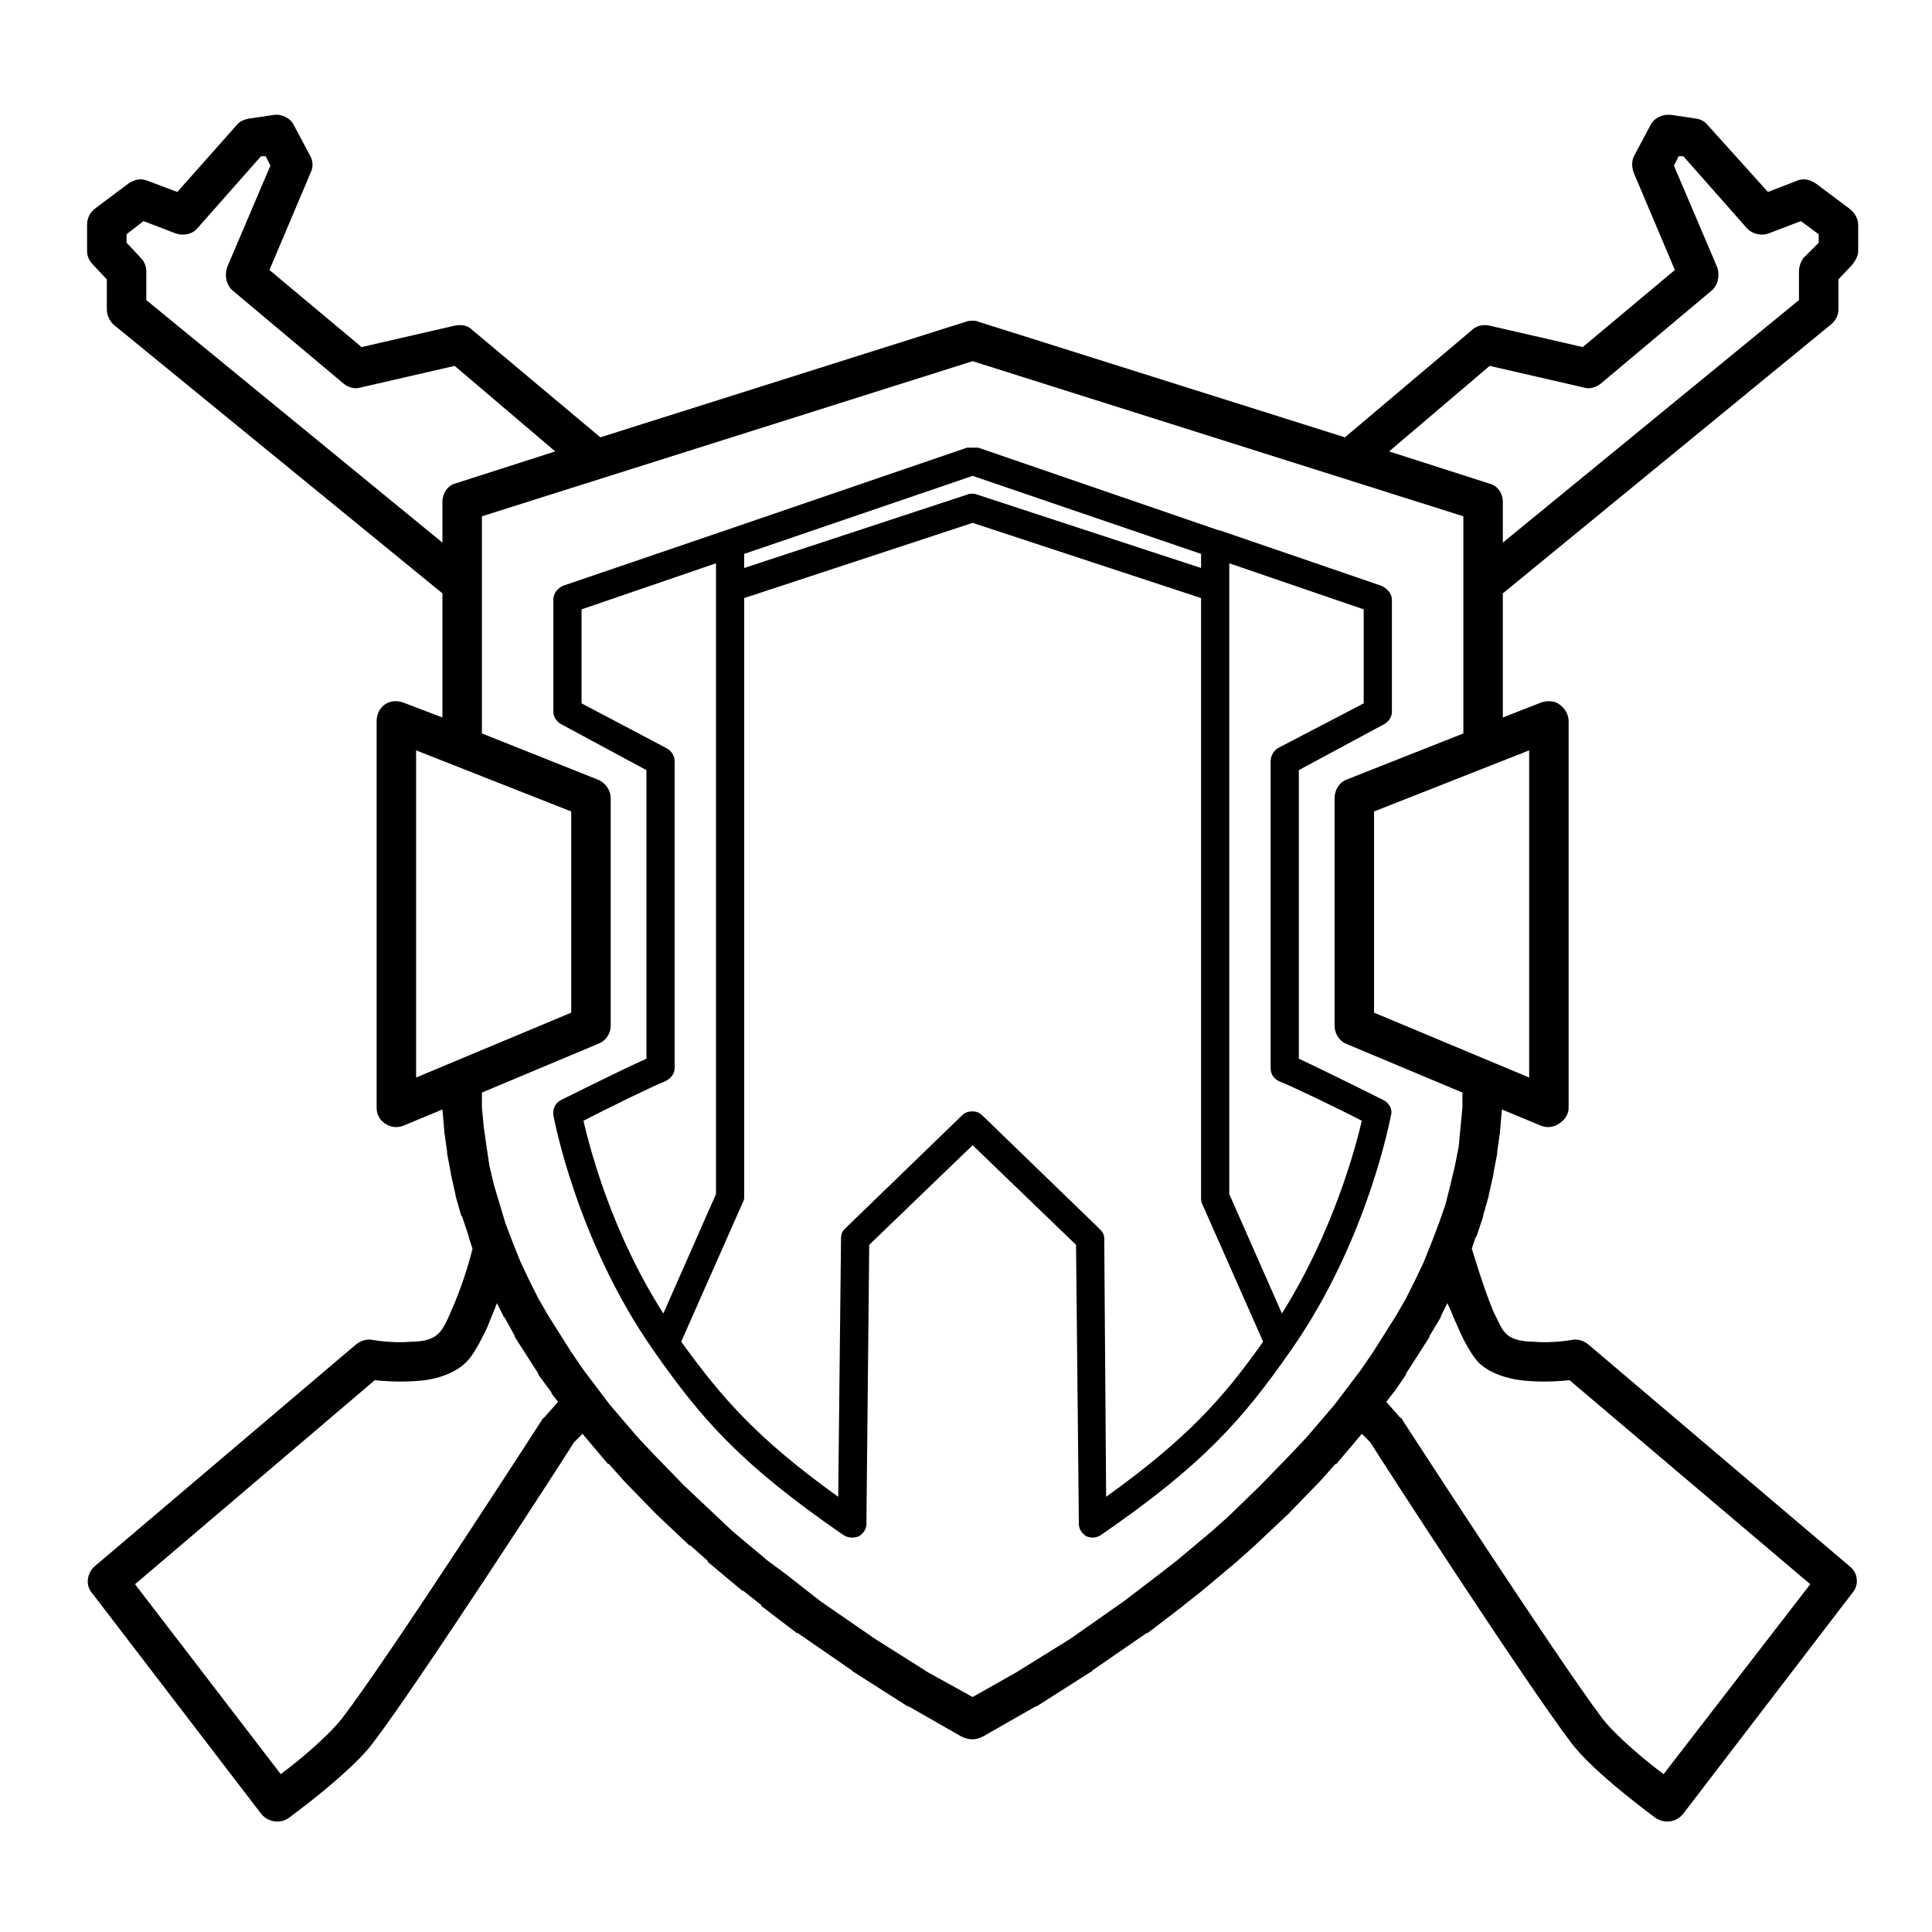
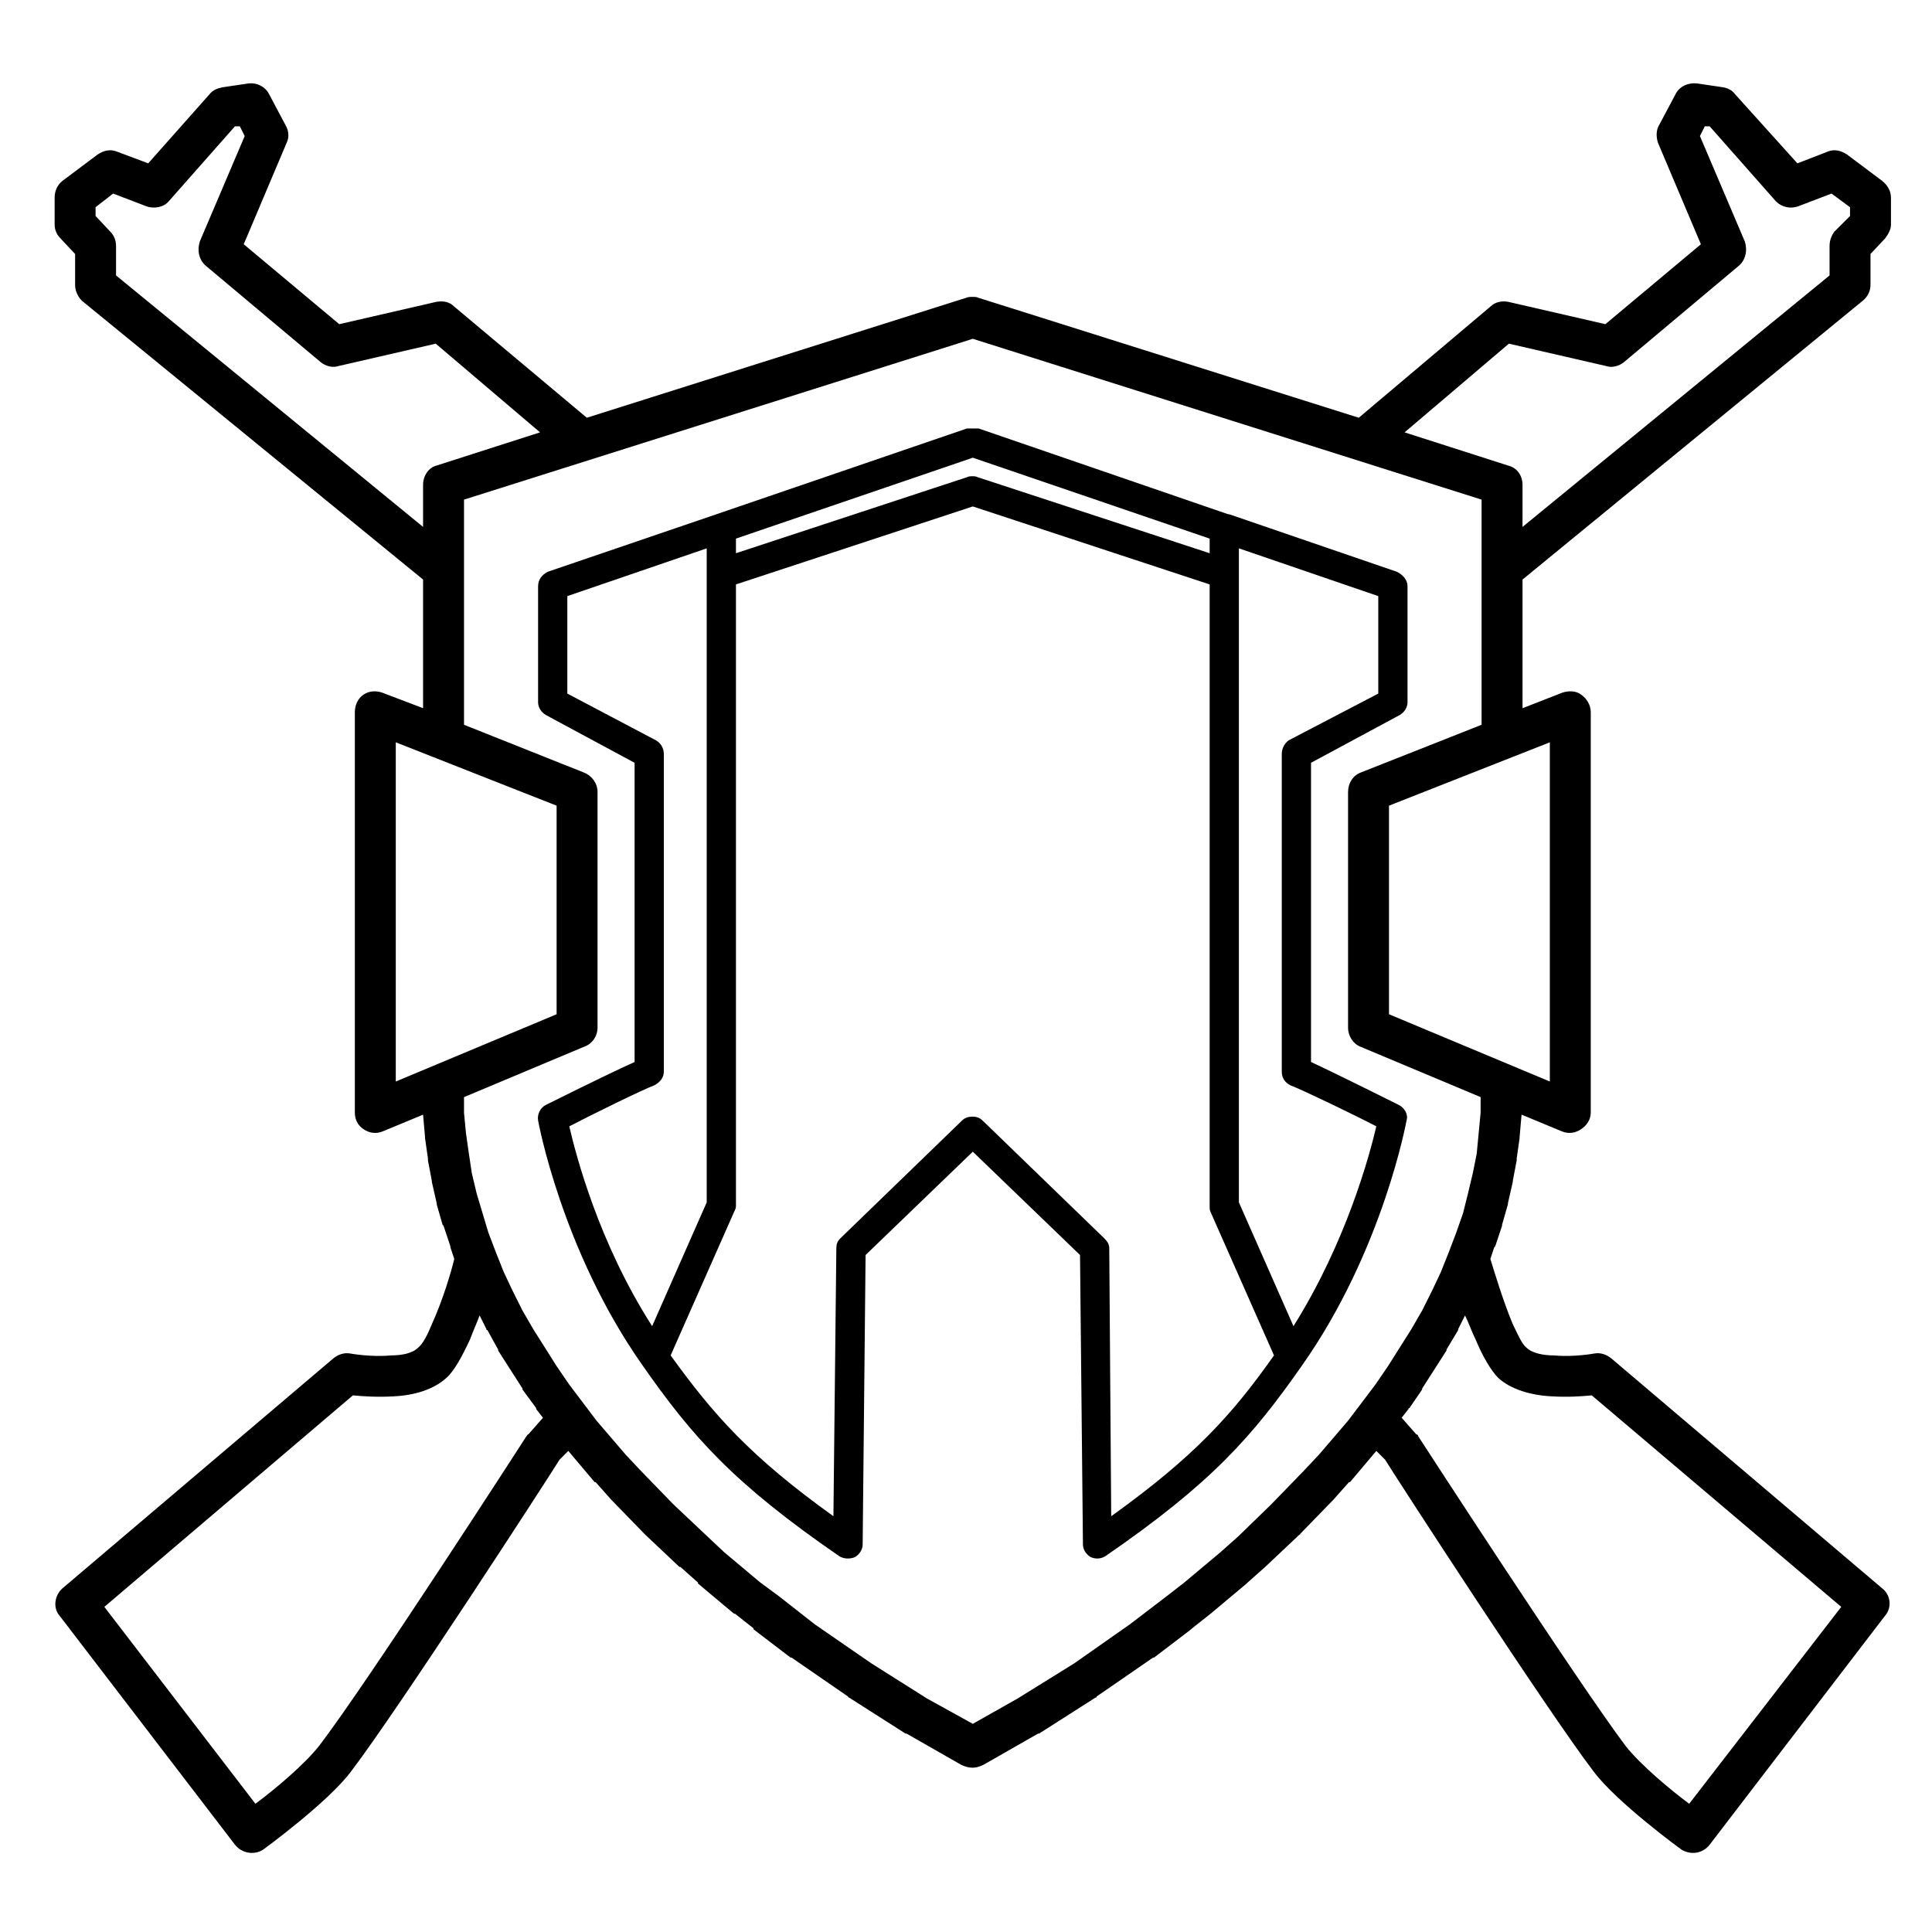
<svg xmlns="http://www.w3.org/2000/svg" viewBox="0 0 24 24" width="24" height="24" color="#000">
-   <g transform="translate(1.000 1.392) scale(0.011678)" style="fill:currentColor;stroke:none;fill-rule:evenodd;clip-rule:evenodd">
+   <g transform="translate(0.594 1.000) scale(0.012108)" style="fill:currentColor;stroke:none;fill-rule:evenodd;clip-rule:evenodd">
    <path d="M553,346L942,223C944,222 947,222 949,222C951,222 953,222 955,223L1345,346L1480,232C1485,227 1492,226 1498,227L1598,250L1696,168L1652,64C1650,58 1650,51 1653,46L1670,14C1674,6 1683,2 1692,3L1719,7C1724,8 1728,10 1731,14L1795,85L1826,73C1833,70 1840,72 1846,76L1882,103C1887,107 1891,113 1891,120L1891,148C1891,153 1888,158 1885,162L1870,178L1870,210C1870,216 1867,222 1862,226L1513,512L1513,644L1554,628C1560,626 1568,626 1573,630C1579,634 1583,641 1583,648L1583,1059C1583,1066 1579,1072 1573,1076C1567,1080 1560,1081 1553,1078L1512,1061C1512,1061 1512,1061 1512,1061L1510,1084C1510,1084 1510,1084 1510,1085L1507,1106C1507,1107 1507,1107 1507,1108L1503,1129C1503,1130 1503,1130 1503,1130L1498,1152C1498,1152 1498,1152 1498,1153L1492,1174C1492,1174 1492,1175 1492,1175L1485,1196C1485,1196 1485,1196 1484,1197L1480,1209C1484,1222 1493,1252 1503,1276C1508,1286 1512,1296 1517,1300C1523,1306 1535,1308 1545,1308C1566,1310 1587,1306 1587,1306C1593,1305 1599,1307 1604,1311L1882,1547C1891,1554 1892,1567 1885,1575L1705,1810C1698,1819 1686,1821 1676,1815C1676,1815 1610,1767 1586,1735C1538,1672 1385,1436 1372,1415L1363,1406L1336,1438C1336,1438 1336,1438 1335,1438L1319,1456C1319,1456 1319,1456 1319,1456L1285,1491C1285,1491 1285,1492 1284,1492L1249,1525C1249,1525 1249,1525 1249,1525L1231,1541C1230,1542 1230,1542 1230,1542L1193,1573C1193,1573 1193,1573 1193,1573L1174,1588C1174,1588 1173,1589 1173,1589L1135,1618C1135,1618 1135,1618 1134,1618L1076,1658C1076,1659 1076,1659 1075,1659L1017,1696C1017,1696 1017,1696 1016,1696L960,1728C956,1730 952,1731 949,1731C945,1731 941,1730 937,1728L881,1696C881,1696 880,1696 880,1696L822,1659C822,1659 821,1659 821,1658L763,1618C763,1618 763,1618 762,1618L724,1589C724,1589 724,1588 724,1588L705,1573C704,1573 704,1573 704,1573L667,1542C667,1542 667,1542 667,1541L649,1525C648,1525 648,1525 648,1525L613,1492C613,1492 612,1491 612,1491L578,1456C578,1456 578,1456 578,1456L562,1438C562,1438 561,1438 561,1438L534,1406L525,1415C512,1436 359,1672 311,1735C287,1767 221,1815 221,1815C212,1821 199,1819 192,1810L12,1575C5,1567 7,1554 15,1547L293,1311C298,1307 304,1305 310,1306C310,1306 331,1310 352,1308C363,1308 374,1306 380,1300C385,1296 390,1286 394,1276C405,1252 414,1222 417,1209L413,1197C413,1196 413,1196 413,1196L406,1175C406,1175 405,1174 405,1174L399,1153C399,1152 399,1152 399,1152L394,1130C394,1130 394,1130 394,1129L390,1108C390,1107 390,1107 390,1106L387,1085C387,1084 387,1084 387,1084L385,1061C385,1061 385,1061 385,1061L344,1078C337,1081 330,1080 324,1076C318,1072 315,1066 315,1059L315,648C315,641 318,634 324,630C330,626 337,626 343,628L385,644L385,512L35,226C31,222 28,216 28,210L28,178L13,162C9,158 7,153 7,148L7,120C7,113 10,107 15,103L51,76C57,72 64,70 71,73L103,85L166,14C169,10 174,8 179,7L206,3C214,2 223,6 227,14L244,46C247,51 248,58 245,64L201,168L299,250L399,227C406,226 412,227 417,232L553,346ZM385,458L385,415C385,405 391,397 399,395L505,361L398,270L298,293C292,295 285,293 280,289L162,190C155,184 153,174 156,165L202,57L197,47L192,47L124,124C119,130 109,132 101,129L67,116L49,130L49,139L64,155C68,159 70,164 70,170L70,200L385,458ZM427,661L550,710C558,713 564,721 564,730L564,972C564,980 559,988 551,991L427,1043L427,1059L429,1080L432,1101L435,1121L440,1142L446,1162L452,1182L460,1203L468,1223L477,1242L487,1262L498,1281L522,1319L535,1338L563,1375L593,1410L609,1427L642,1461L677,1494L694,1510L731,1541L750,1555L787,1584L845,1624L902,1660L949,1686L995,1660L1053,1624L1110,1584L1148,1555L1166,1541L1203,1510L1221,1494L1255,1461L1288,1427L1304,1410L1334,1375L1362,1338L1375,1319L1399,1281L1410,1262L1420,1242L1429,1223L1437,1203L1445,1182L1452,1162L1457,1142L1462,1121L1466,1101L1468,1080L1470,1059L1470,1043L1346,991C1339,988 1334,980 1334,972L1334,730C1334,721 1339,713 1347,710L1471,661L1471,430L949,265L427,430L427,661ZM443,1267C440,1275 436,1284 433,1292C425,1309 417,1324 409,1331C396,1343 376,1349 355,1350C339,1351 323,1350 313,1349L58,1566L213,1768C232,1754 263,1728 278,1709C328,1644 491,1391 491,1391C492,1390 492,1389 493,1389L508,1372L501,1363C501,1363 501,1362 501,1362L487,1343C487,1343 487,1342 487,1342L462,1303C462,1303 462,1302 462,1302L451,1282C450,1282 450,1282 450,1281L443,1267ZM1389,1372L1404,1389C1405,1389 1406,1390 1406,1391C1406,1391 1570,1644 1619,1709C1634,1728 1665,1754 1684,1768L1840,1566L1584,1349C1574,1350 1559,1351 1543,1350C1522,1349 1501,1343 1488,1331C1481,1324 1472,1309 1465,1292C1461,1284 1458,1275 1454,1267L1447,1281C1447,1282 1447,1282 1447,1282L1435,1302C1435,1302 1435,1303 1435,1303L1410,1342C1410,1342 1410,1343 1410,1343L1397,1362C1396,1362 1396,1363 1396,1363L1389,1372ZM1513,458L1828,200L1828,170C1828,164 1830,159 1833,155L1849,139L1849,130L1830,116L1796,129C1788,132 1779,130 1773,124L1705,47L1700,47L1695,57L1741,165C1744,174 1742,184 1735,190L1617,289C1612,293 1605,295 1599,293L1499,270L1392,361L1498,395C1507,397 1513,405 1513,415L1513,458ZM357,679L357,1027L522,958L522,744L357,679ZM1541,679L1376,744L1376,958L1541,1027L1541,679Z" />
    <path d="M686,445C686,445 686,445 686,445L943,357C945,357 947,357 949,357C951,357 953,357 955,357L1211,445C1211,445 1212,445 1212,445L1384,504C1390,507 1395,512 1395,519L1395,638C1395,643 1392,648 1387,651L1296,700L1296,1007C1322,1019 1386,1051 1386,1051C1392,1054 1396,1061 1394,1067C1394,1067 1370,1200 1287,1318C1287,1318 1287,1318 1287,1318C1236,1391 1194,1439 1085,1514C1080,1517 1075,1517 1070,1515C1065,1512 1062,1507 1062,1502L1059,1205L949,1099L839,1205L836,1502C836,1507 833,1512 828,1515C823,1517 817,1517 812,1514C703,1439 661,1391 610,1318C610,1318 610,1318 610,1318C527,1200 503,1067 503,1067C502,1061 505,1054 511,1051C511,1051 575,1019 602,1007L602,700L511,651C506,648 503,643 503,638L503,519C503,512 507,507 513,504L686,445ZM620,1278L676,1151L676,506C676,506 676,506 676,506L676,480L533,529L533,629L624,677C629,680 632,685 632,691L632,1017C632,1023 628,1028 622,1031C611,1035 558,1061 535,1073C542,1103 565,1192 620,1278ZM949,1063C952,1063 956,1064 959,1067L1084,1188C1087,1191 1089,1194 1089,1198L1091,1473C1176,1412 1215,1369 1258,1308L1193,1161C1192,1159 1192,1157 1192,1155L1192,517L949,437L706,517L706,1155C706,1157 705,1159 704,1161L639,1308C683,1369 721,1412 806,1473L809,1198C809,1194 810,1191 813,1188L938,1067C941,1064 945,1063 949,1063ZM1222,480L1222,506C1222,506 1222,506 1222,506L1222,1151L1278,1278C1332,1192 1356,1103 1363,1073C1340,1061 1286,1035 1275,1031C1269,1028 1266,1023 1266,1017L1266,691C1266,685 1269,680 1273,677L1365,629L1365,529L1222,480ZM949,387L706,470L706,485L943,407C945,406 947,406 949,406C950,406 952,406 954,407L1192,485L1192,470L949,387Z" />
  </g>
</svg>
